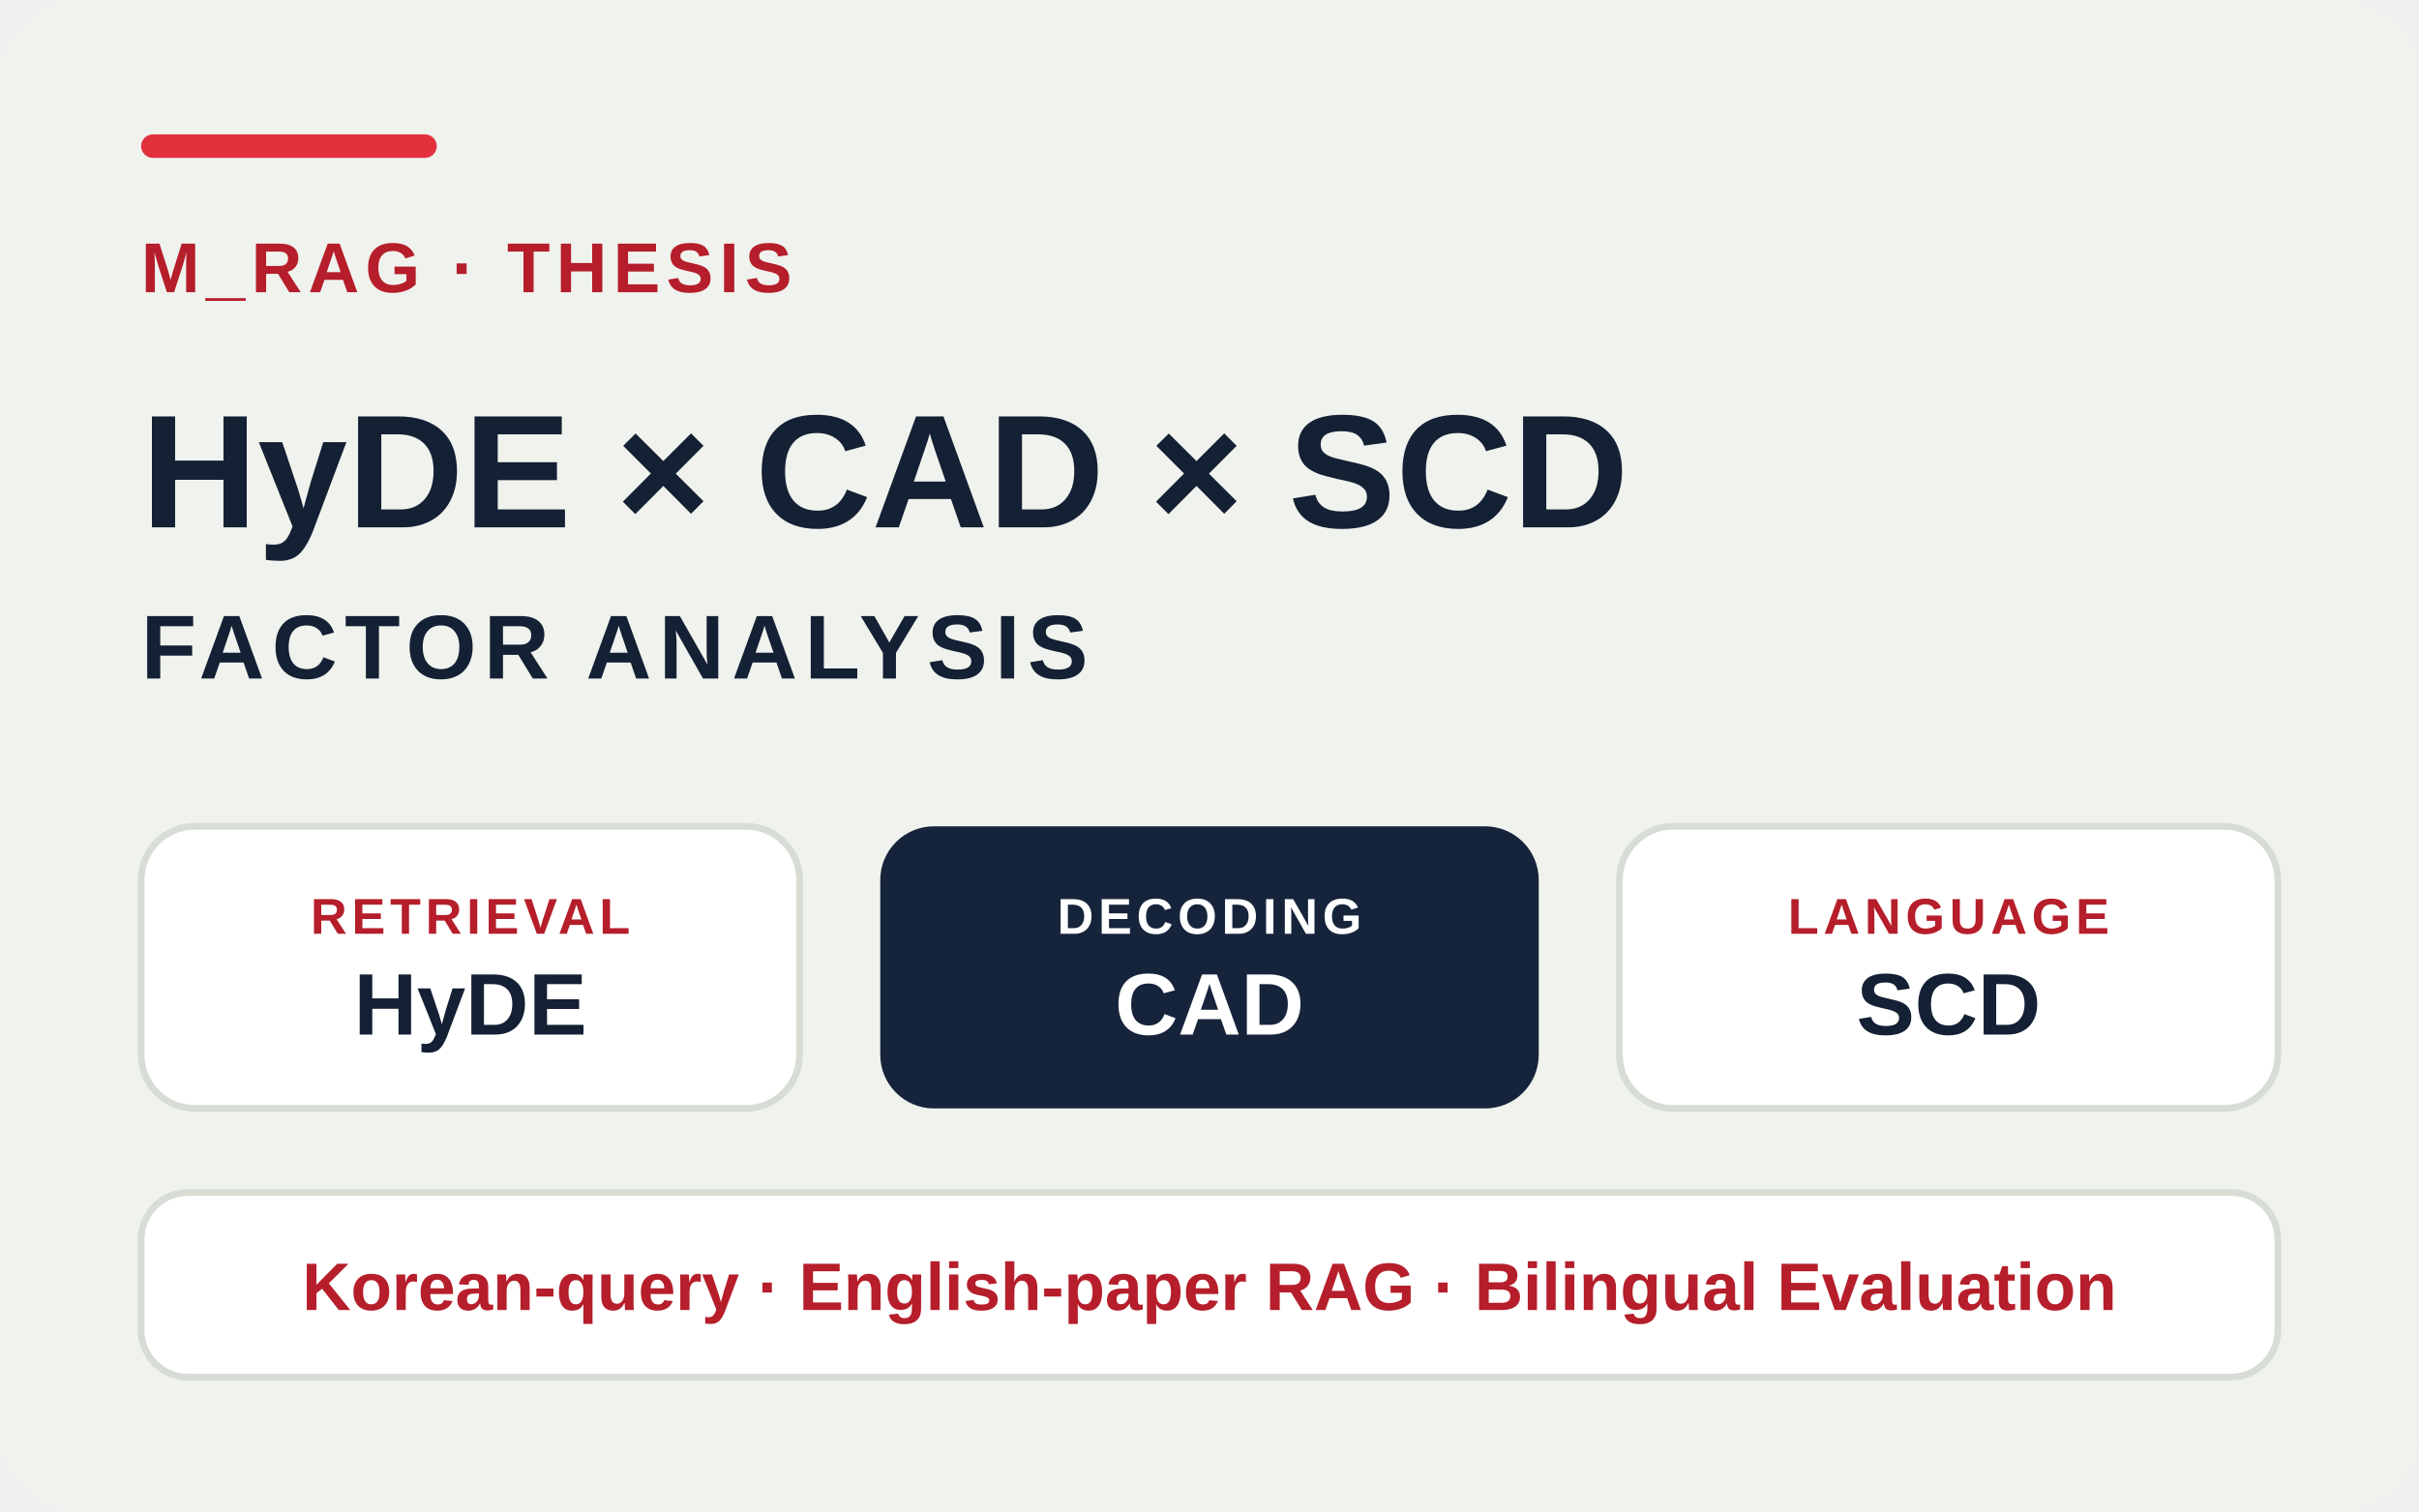
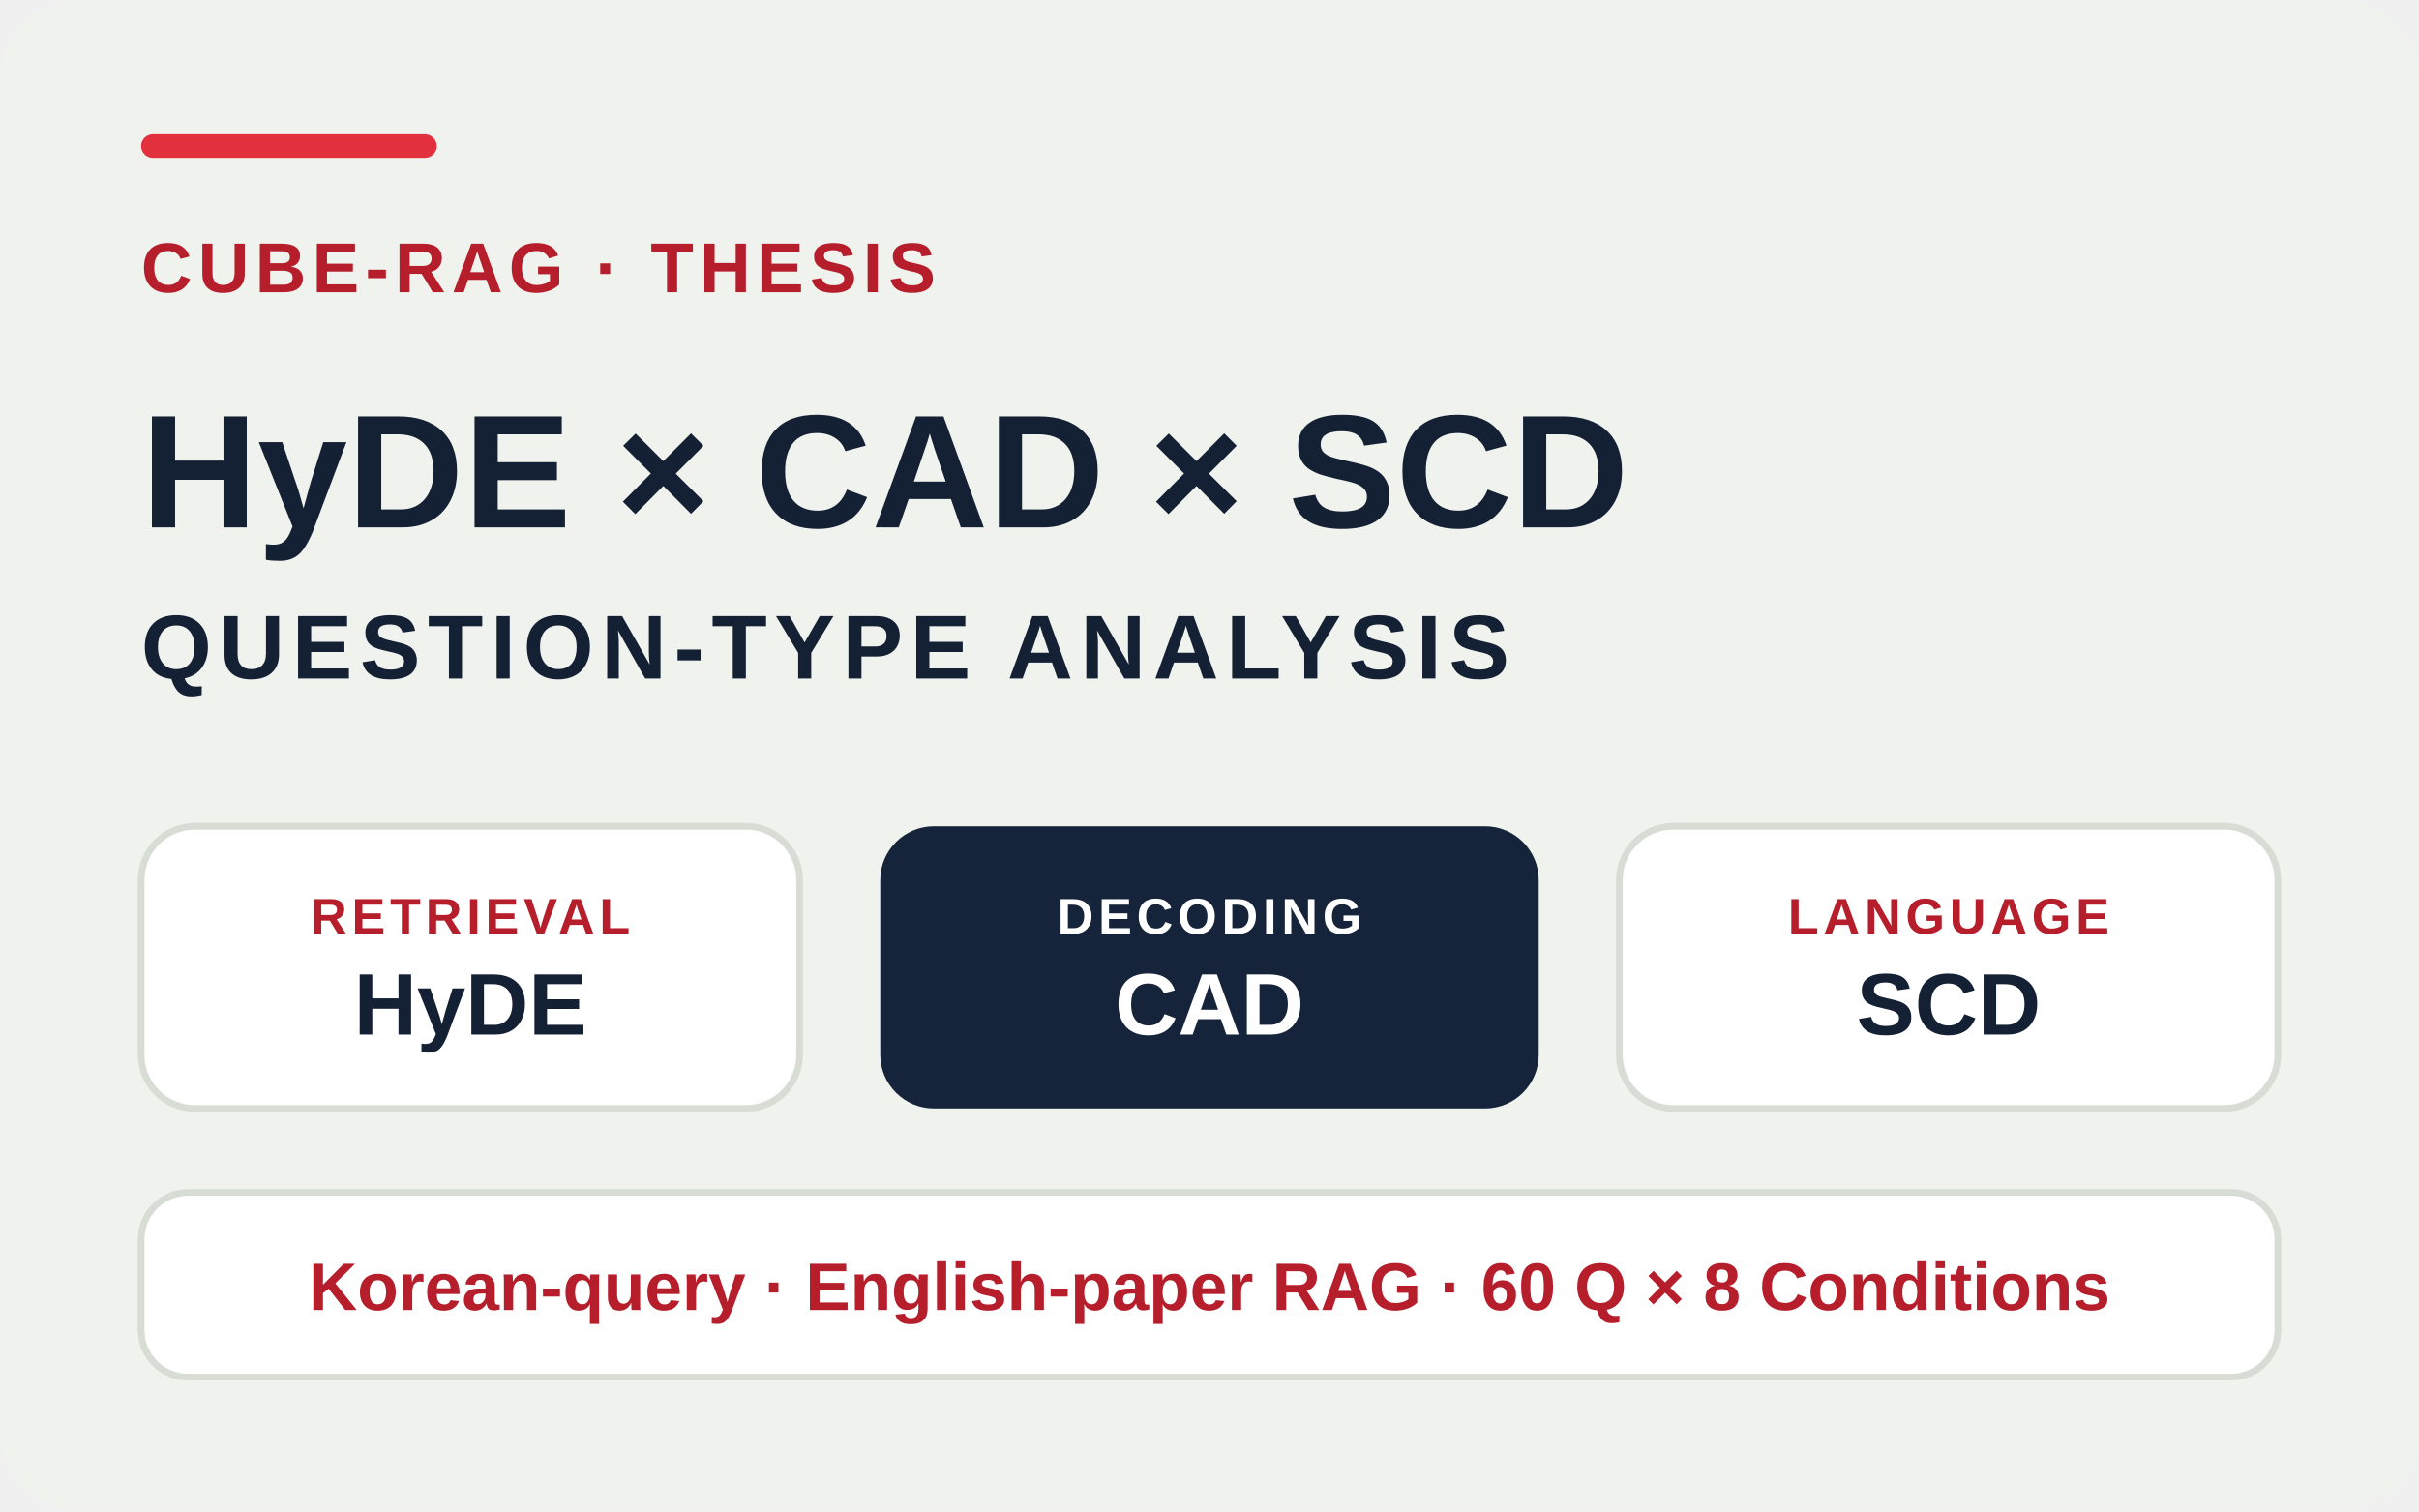
<svg xmlns="http://www.w3.org/2000/svg" width="720" height="450" viewBox="0 0 720 450" role="img" aria-labelledby="title desc">
  <rect width="720" height="450" rx="24" fill="#f0f2ee" />
  <rect x="42" y="40" width="88" height="7" rx="3.5" fill="#e2303d" />
-   <text x="42" y="87" fill="#b51e2a" font-family="Arial,sans-serif" font-size="21" font-weight="800" letter-spacing="1.8">M_RAG · THESIS</text>
+   <text x="42" y="87" fill="#b51e2a" font-family="Arial,sans-serif" font-size="21" font-weight="800" letter-spacing="1.8">CUBE-RAG · THESIS</text>
  <text x="42" y="157" fill="#142033" font-family="Arial,sans-serif" font-size="48" font-weight="800">HyDE × CAD × SCD</text>
-   <text x="42" y="202" fill="#142033" font-family="Arial,sans-serif" font-size="27" font-weight="800" letter-spacing="2.2">FACTOR ANALYSIS</text>
+   <text x="42" y="202" fill="#142033" font-family="Arial,sans-serif" font-size="27" font-weight="800" letter-spacing="2.2">QUESTION-TYPE ANALYSIS</text>
  <g transform="translate(42 246)">
    <rect width="196" height="84" rx="16" fill="#ffffff" stroke="#d7ddd5" stroke-width="2" />
    <text x="98" y="32" text-anchor="middle" fill="#b51e2a" font-family="Arial,sans-serif" font-size="15" font-weight="800" letter-spacing="1.4">RETRIEVAL</text>
    <text x="98" y="62" text-anchor="middle" fill="#142033" font-family="Arial,sans-serif" font-size="26" font-weight="800">HyDE</text>
  </g>
  <g transform="translate(262 246)">
    <rect width="196" height="84" rx="16" fill="#16243b" />
    <text x="98" y="32" text-anchor="middle" fill="#ffffff" font-family="Arial,sans-serif" font-size="15" font-weight="800" letter-spacing="1.4">DECODING</text>
    <text x="98" y="62" text-anchor="middle" fill="#ffffff" font-family="Arial,sans-serif" font-size="26" font-weight="800">CAD</text>
  </g>
  <g transform="translate(482 246)">
    <rect width="196" height="84" rx="16" fill="#ffffff" stroke="#d7ddd5" stroke-width="2" />
    <text x="98" y="32" text-anchor="middle" fill="#b51e2a" font-family="Arial,sans-serif" font-size="15" font-weight="800" letter-spacing="1.4">LANGUAGE</text>
    <text x="98" y="62" text-anchor="middle" fill="#142033" font-family="Arial,sans-serif" font-size="26" font-weight="800">SCD</text>
  </g>
  <g transform="translate(42 355)">
    <rect width="636" height="55" rx="14" fill="#ffffff" stroke="#d7ddd5" stroke-width="2" />
-     <text x="318" y="35" text-anchor="middle" fill="#b51e2a" font-family="Arial,sans-serif" font-size="20" font-weight="800">Korean-query · English-paper RAG · Bilingual Evaluation</text>
+     <text x="318" y="35" text-anchor="middle" fill="#b51e2a" font-family="Arial,sans-serif" font-size="20" font-weight="800">Korean-query · English-paper RAG · 60 Q × 8 Conditions</text>
  </g>
</svg>
